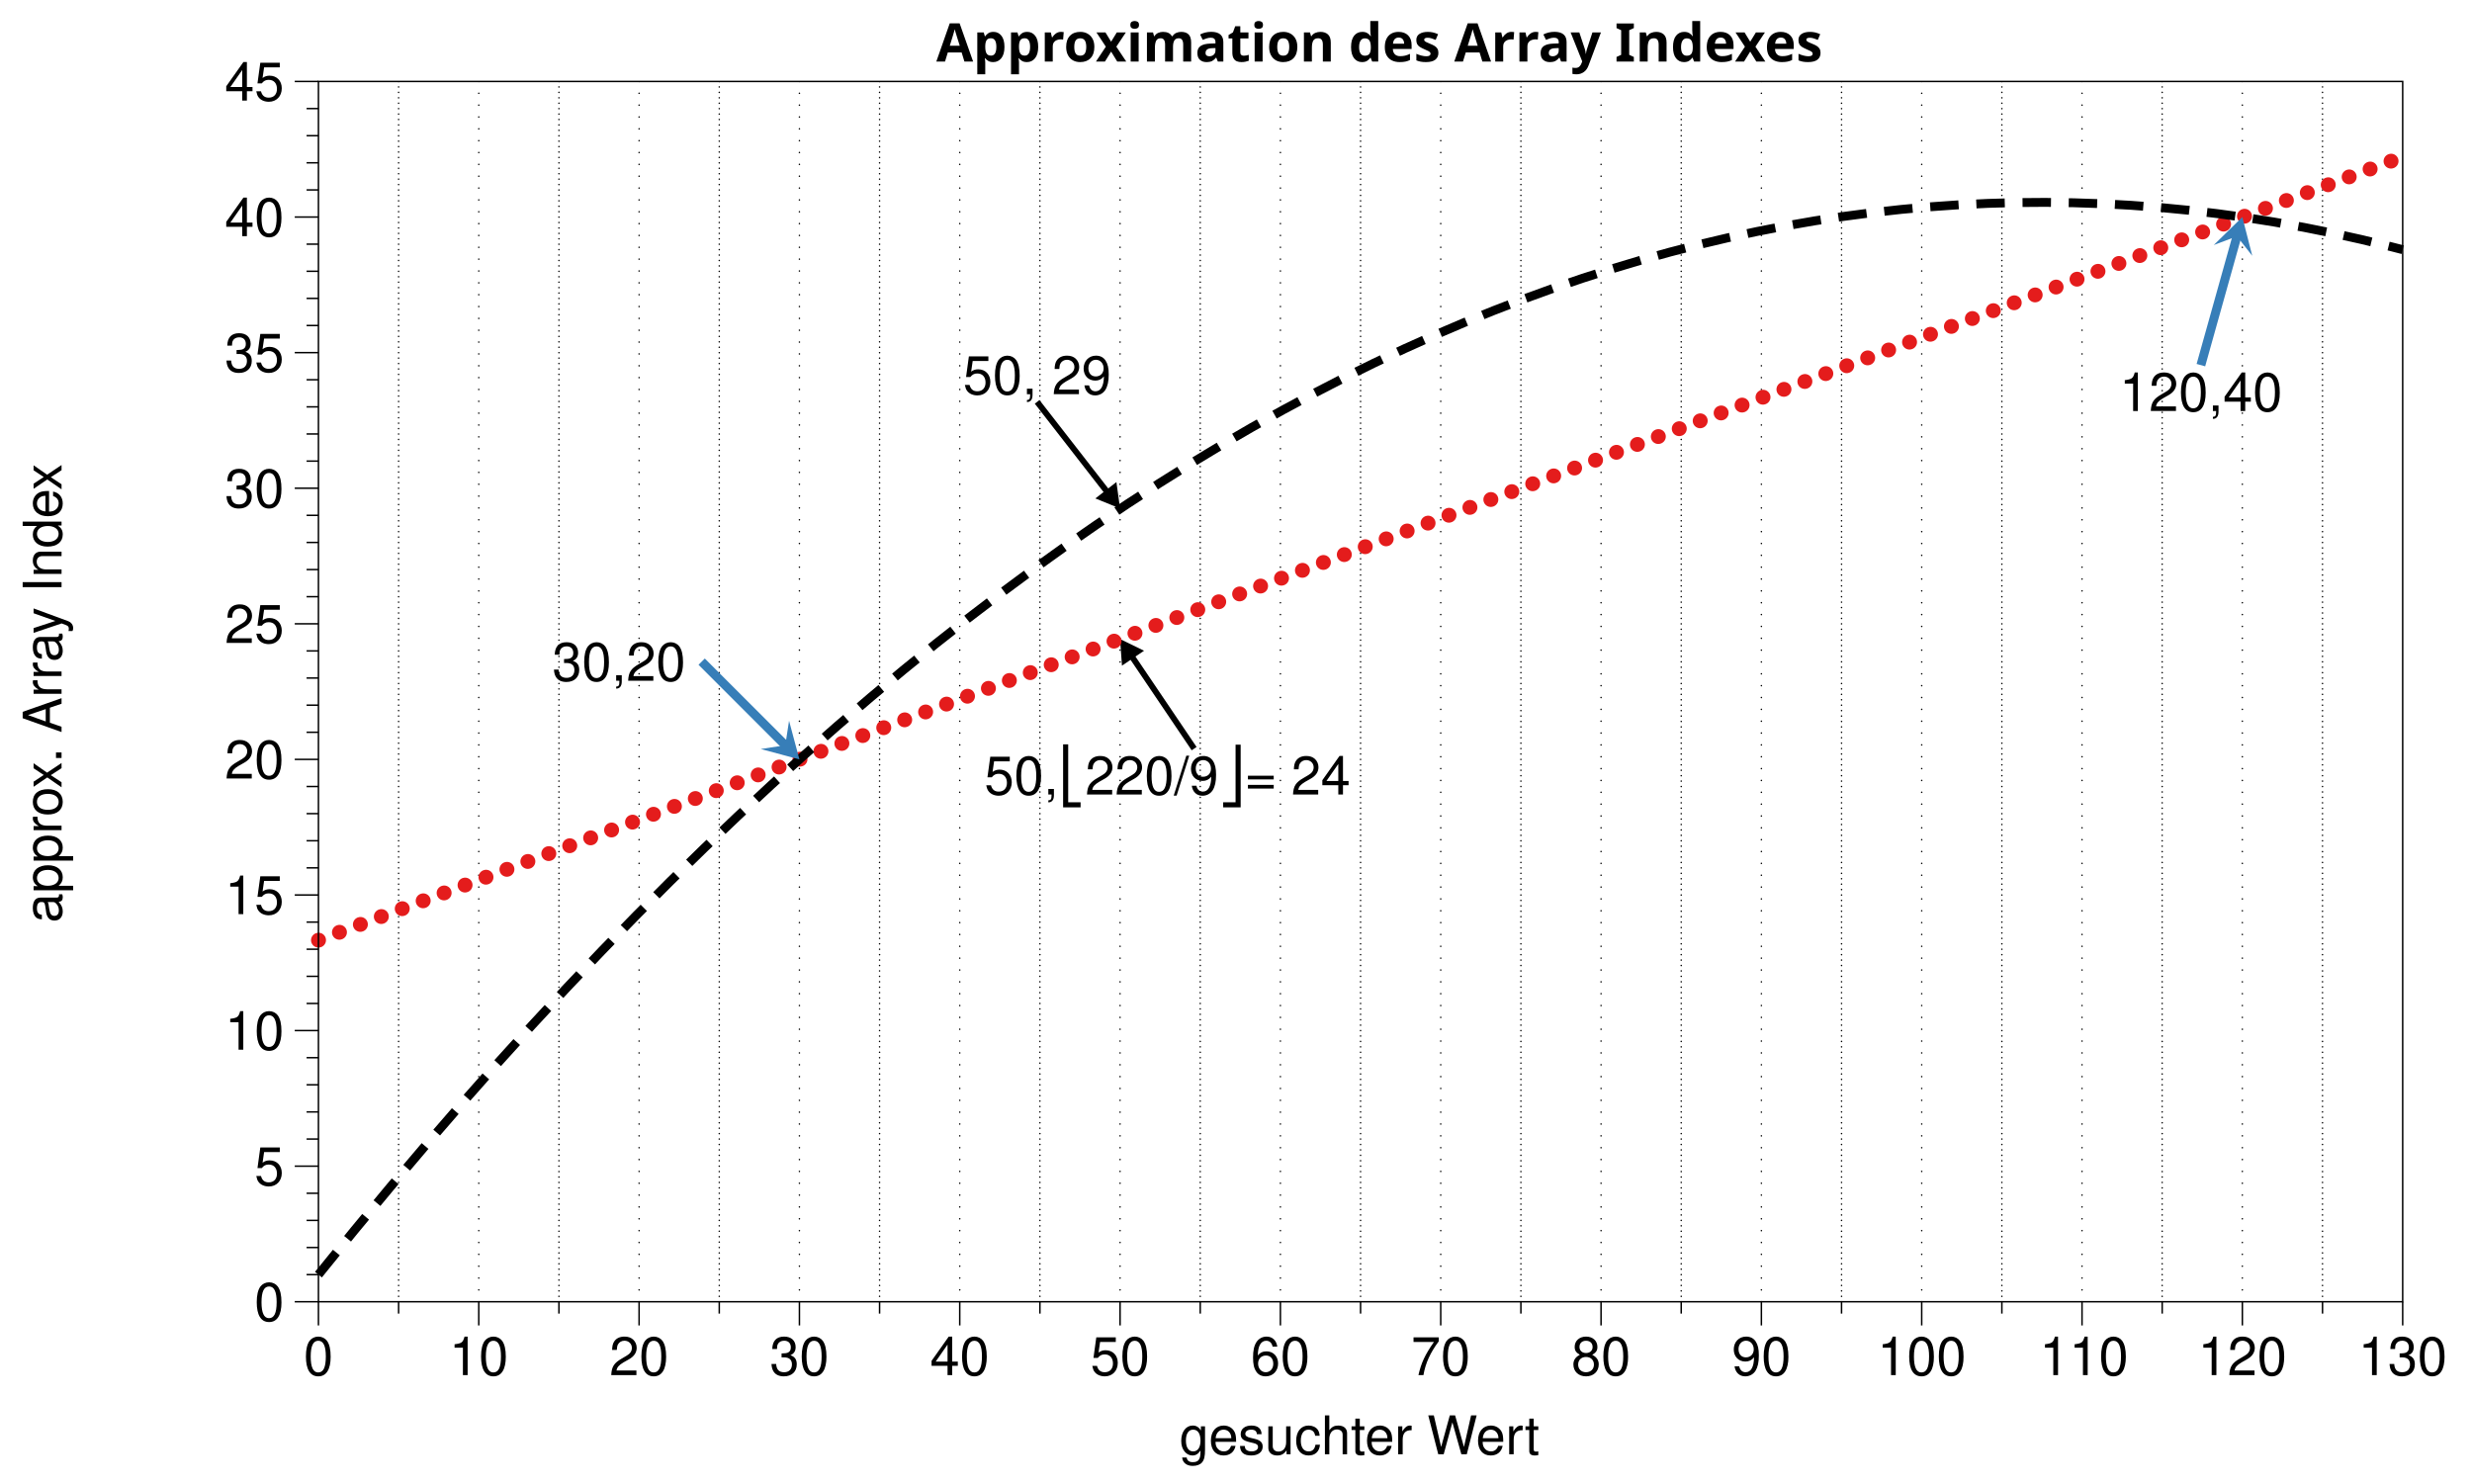
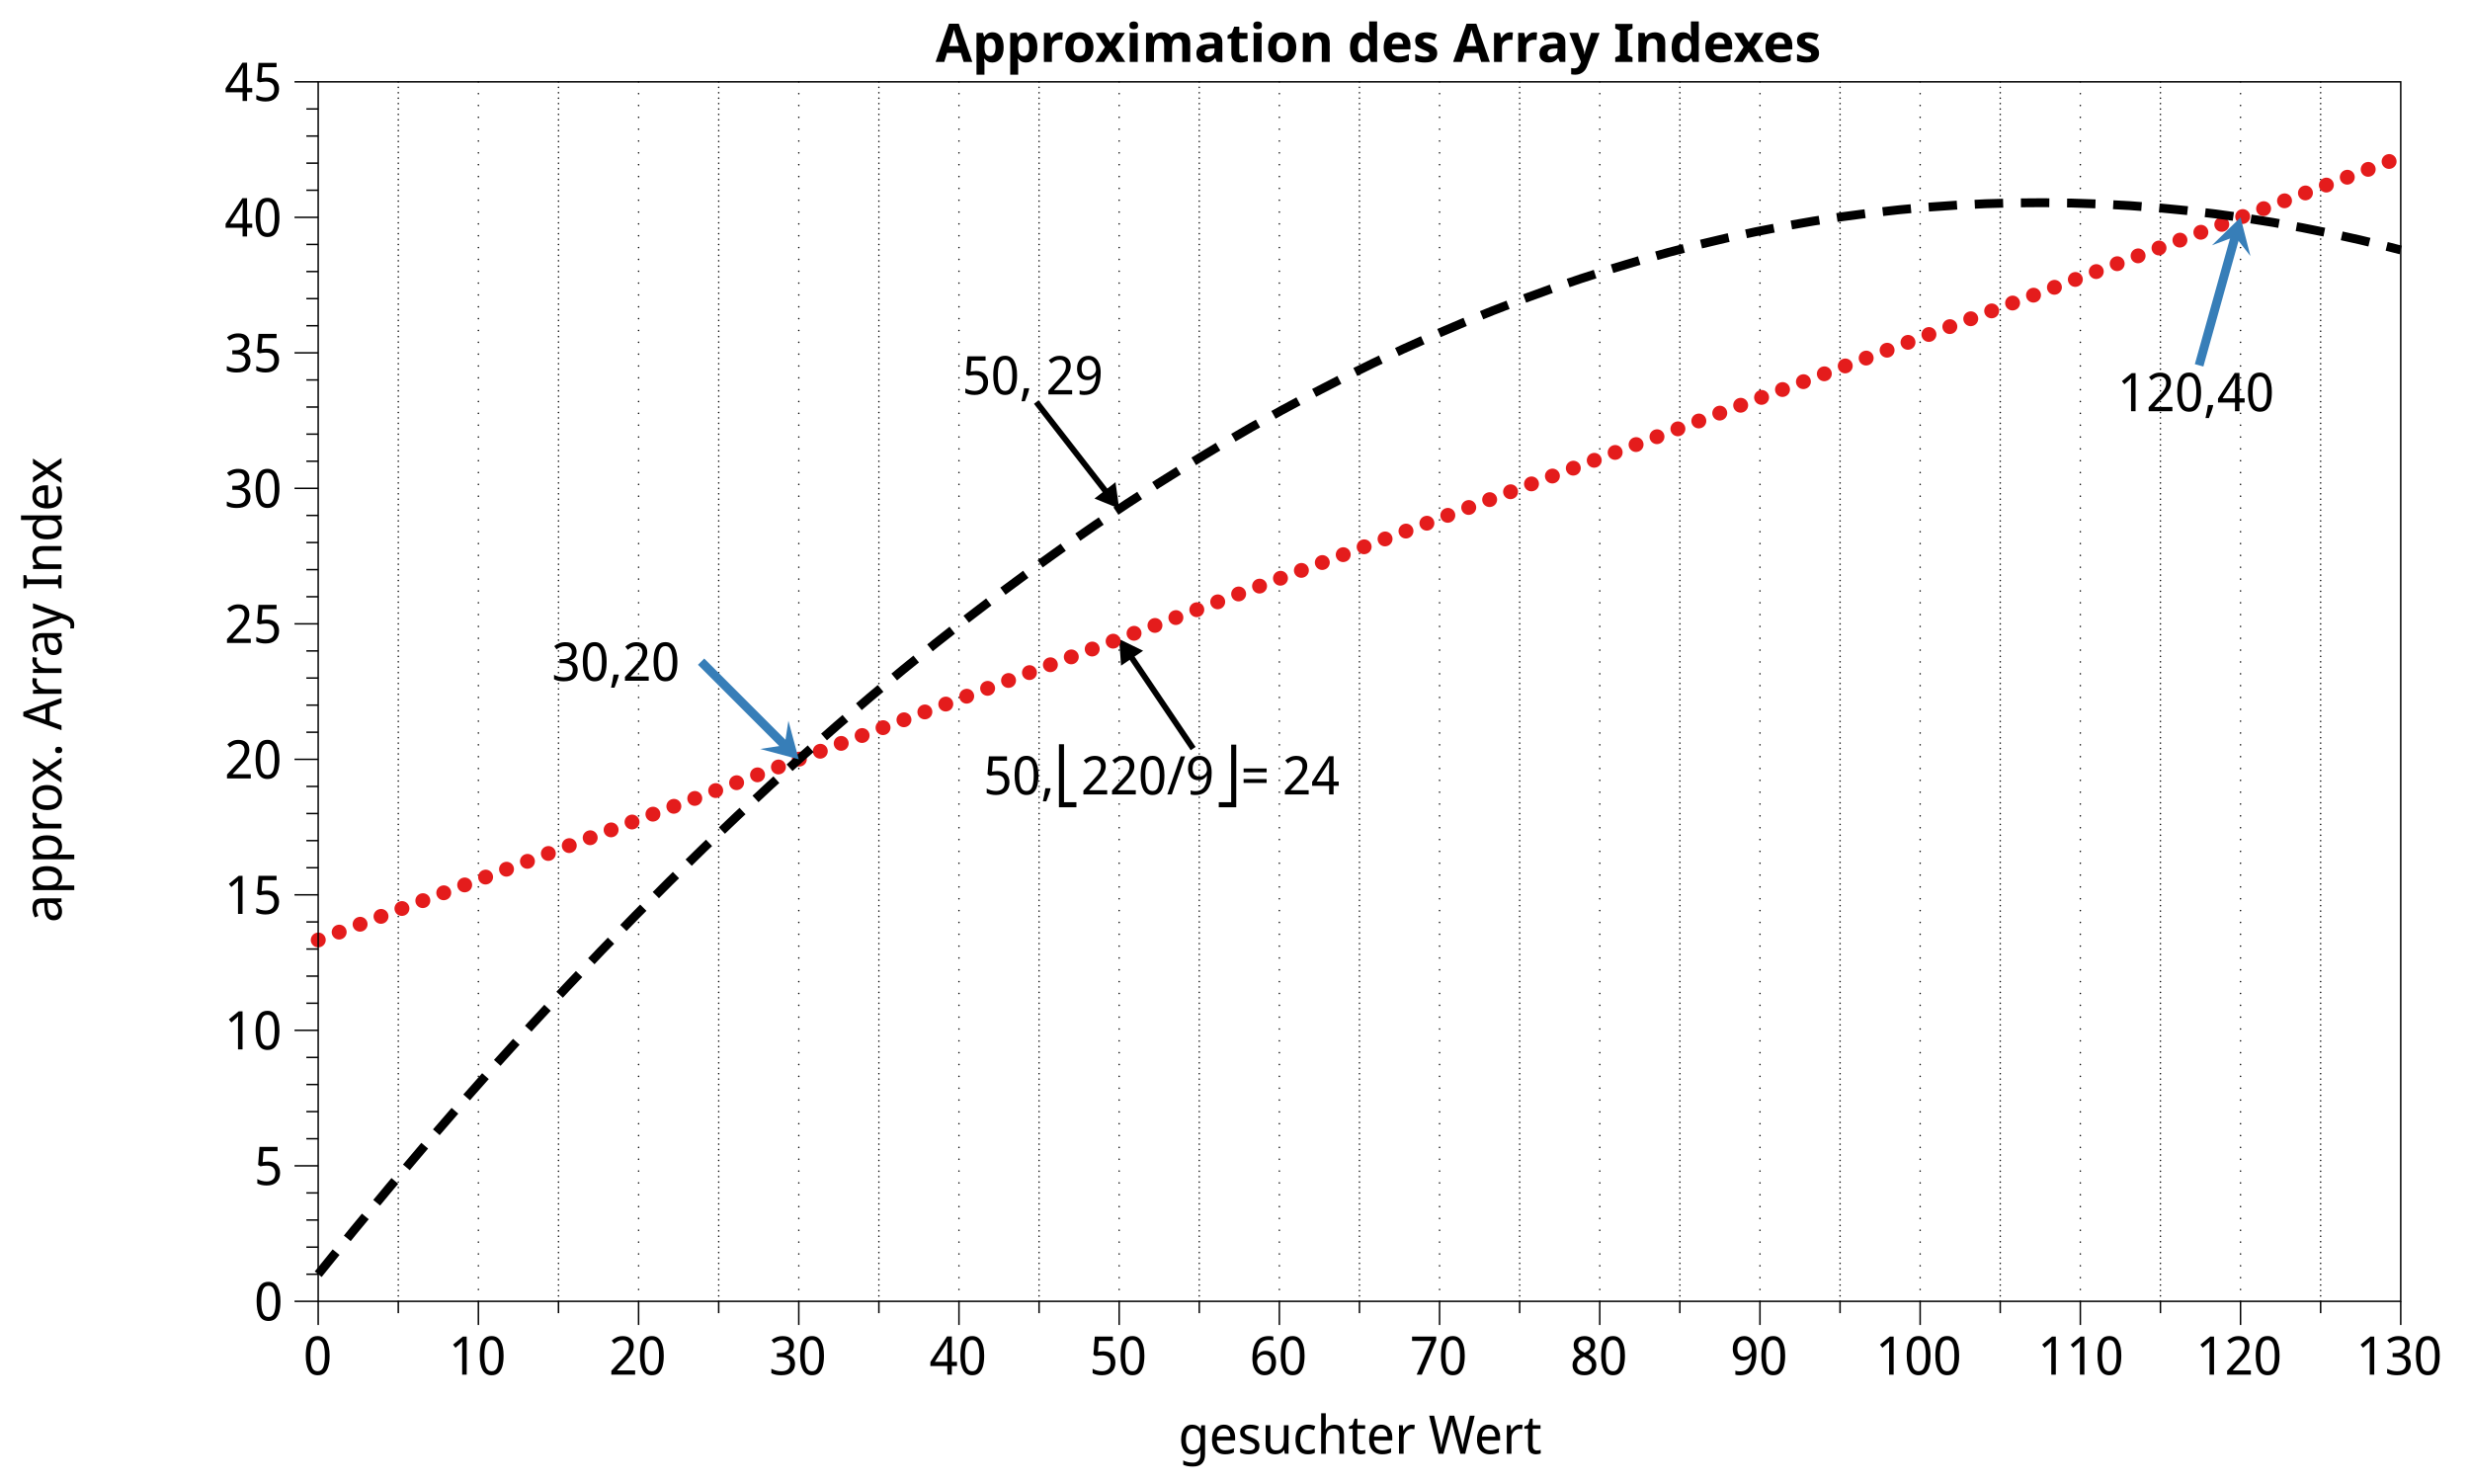
- <svg xmlns="http://www.w3.org/2000/svg" width="834.5" height="501" version="1.1">
+ <svg xmlns="http://www.w3.org/2000/svg" width="556" height="334" version="1.1" viewBox="0 0 834.5 501">
  <g>
    <g id="Background">
      <defs>
        <clipPath id="clipPath">
          <rect x="107.5" y="27.5" width="703.6" height="412" />
        </clipPath>
      </defs>
      <g id="Grid" clip-path="url(#clipPath)">
        <g>
          <path d="M 161.623 439.5 L 161.623 27.5 M 215.746 439.5 L 215.746 27.5 M 269.869 439.5 L 269.869 27.5                   M 323.992 439.5 L 323.992 27.5 M 378.115 439.5 L 378.115 27.5 M 432.238 439.5 L 432.238 27.5                   M 486.362 439.5 L 486.362 27.5 M 540.485 439.5 L 540.485 27.5 M 594.608 439.5 L 594.608 27.5                   M 648.731 439.5 L 648.731 27.5 M 702.854 439.5 L 702.854 27.5 M 756.977 439.5 L 756.977 27.5 " stroke="black" stroke-dasharray="0.01,3.99" stroke-linecap="round" fill="none" stroke-width="0.5" />
          <path d="M 134.562 439.5 L 134.562 27.5 M 188.685 439.5 L 188.685 27.5 M 242.808 439.5 L 242.808 27.5                   M 296.931 439.5 L 296.931 27.5 M 351.054 439.5 L 351.054 27.5 M 405.177 439.5 L 405.177 27.5                   M 459.3 439.5 L 459.3 27.5 M 513.423 439.5 L 513.423 27.5 M 567.546 439.5 L 567.546 27.5                   M 621.669 439.5 L 621.669 27.5 M 675.792 439.5 L 675.792 27.5 M 729.915 439.5 L 729.915 27.5                   M 784.038 439.5 L 784.038 27.5 " stroke="black" stroke-dasharray="0.009,1.822" stroke-dashoffset="0.005" stroke-linecap="round" fill="none" stroke-width="0.5" />
        </g>
      </g>
    </g>
    <g id="Commands">
      <g id="50_220_9_24">
-         <g font-family="Helvetica" font-size="18" fill="black">
+         <g font-family="Noto Sans Display" font-size="18" fill="black">
          <text x="332.315" y="268.252">50,⎣220/9⎦= 24</text>
        </g>
        <g>
          <path d="M 403.115, 252.759 L 381.475, 220.73          M 403.115, 252.759 L 381.475, 220.73 " stroke="black" fill="none" stroke-width="2" />
          <path d="M 378.115, 215.759 L 378.754, 224.741          L 386.211, 219.702 z " fill="black" stroke="none" />
        </g>
      </g>
      <g id="50_29">
-         <g font-family="Helvetica" font-size="18" fill="black">
+         <g font-family="Noto Sans Display" font-size="18" fill="black">
          <text x="325.093" y="133.094">50, 29</text>
        </g>
        <g>
          <path d="M 350.115, 135.677 L 374.432, 166.941          M 350.115, 135.677 L 374.432, 166.941 " stroke="black" fill="none" stroke-width="2" />
          <path d="M 378.115, 171.677 L 376.879, 162.757          L 369.775, 168.283 z " fill="black" stroke="none" />
        </g>
      </g>
      <g id="20_x_120_30_120_40_x_30_120_30">
        <path d="M 107.5 317.426 L 811.1 52.932 " stroke="rgb(228,28,28)" stroke-dasharray="0.05,7.5" stroke-linecap="round" fill="none" stroke-width="5" />
      </g>
      <g id="x_30_x_120_30_120_20_x_x_120_30_30_120_40_x_x_30_120_120_30">
        <path d="M 107.5 430.344 L 119.699 415.313 L 131.839 400.672 L 143.97 386.356 L 155.949 372.528                 L 167.774 359.18 L 179.581 346.152 L 191.386 333.423 L 203.079 321.109 L 214.729 309.132                 L 226.251 297.573 L 237.664 286.404 L 249.069 275.52 L 260.329 265.049 L 271.578 254.858                 L 282.731 245.022 L 293.885 235.452 L 304.987 226.191 L 315.935 217.317 L 326.915 208.675                 L 337.782 200.376 L 348.565 192.391 L 359.346 184.657 L 370.043 177.228 L 380.645 170.108                 L 391.201 163.257 L 401.712 156.673 L 412.242 150.314 L 422.653 144.261 L 433.019 138.464                 L 443.348 132.917 L 453.581 127.647 L 463.903 122.558 L 474.051 117.777 L 484.175 113.227                 L 494.236 108.924 L 504.261 104.851 L 514.279 100.996 L 524.284 97.36 L 534.199 93.969                 L 544.111 90.789 L 553.947 87.841 L 563.793 85.099 L 573.636 82.564 L 583.372 80.261                 L 593.219 78.138 L 602.959 76.243 L 612.661 74.557 L 622.325 73.078 L 632.095 71.786                 L 641.791 70.706 L 651.512 69.825 L 661.229 69.147 L 671.03 68.668 L 680.599 68.398                 L 690.336 68.326 L 699.957 68.453 L 709.599 68.78 L 719.346 69.312 L 729.145 70.053                 L 738.766 70.98 L 748.47 72.116 L 758.146 73.45 L 767.932 75.002 L 777.711 76.758                 L 787.498 78.721 L 797.293 80.891 L 807.132 83.277 L 811.1 84.298 " stroke="black" stroke-dasharray="9.6,6" stroke-linecap="butt" fill="none" stroke-width="3" />
      </g>
      <g id="30_20">
-         <g font-family="Helvetica" font-size="18" fill="black">
+         <g font-family="Noto Sans Display" font-size="18" fill="black">
          <text x="186.425" y="229.844">30,20</text>
        </g>
        <g>
          <path d="M 236.869, 223.389 L 266.687, 253.207          M 236.869, 223.389 L 266.687, 253.207 " stroke="rgb(55,126,184)" fill="none" stroke-width="3" />
          <path d="M 269.869, 256.389 L 266.369, 243.343          L 265.096, 251.616 L 256.823, 252.889 z " fill="rgb(55,126,184)" stroke="none" />
        </g>
      </g>
      <g id="120_40">
-         <g font-family="Helvetica" font-size="18" fill="black">
+         <g font-family="Noto Sans Display" font-size="18" fill="black">
          <text x="715.45" y="138.771">120,40</text>
        </g>
        <g>
          <path d="M 742.977, 123.278 L 755.764, 77.611          M 742.977, 123.278 L 755.764, 77.611 " stroke="rgb(55,126,184)" fill="none" stroke-width="3" />
          <path d="M 756.977, 73.278 L 747.322, 82.725          L 755.157, 79.778 L 760.322, 86.365 z " fill="rgb(55,126,184)" stroke="none" />
        </g>
      </g>
    </g>
    <g id="Foreground">
      <g id="Y_Axis">
-         <g transform="translate(20.7781,233.5) rotate(-90) translate(-20.7781,-233.5)" font-family="Helvetica" font-size="18" fill="black">
+         <g transform="translate(20.7781,233.5) rotate(-90) translate(-20.7781,-233.5)" font-family="Noto Sans Display" font-size="18" fill="black">
          <text x="-57.269" y="233.5">approx. Array Index</text>
        </g>
        <g id="Y_Labels">
-           <g font-family="Helvetica" font-size="18" fill="black">
+           <g font-family="Noto Sans Display" font-size="18" fill="black">
            <text x="85.889" y="445.956">0</text>
          </g>
-           <g font-family="Helvetica" font-size="18" fill="black">
+           <g font-family="Noto Sans Display" font-size="18" fill="black">
            <text x="85.889" y="400.178">5</text>
          </g>
-           <g font-family="Helvetica" font-size="18" fill="black">
+           <g font-family="Noto Sans Display" font-size="18" fill="black">
            <text x="75.879" y="354.4">10</text>
          </g>
-           <g font-family="Helvetica" font-size="18" fill="black">
+           <g font-family="Noto Sans Display" font-size="18" fill="black">
            <text x="75.879" y="308.622">15</text>
          </g>
-           <g font-family="Helvetica" font-size="18" fill="black">
+           <g font-family="Noto Sans Display" font-size="18" fill="black">
            <text x="75.879" y="262.844">20</text>
          </g>
-           <g font-family="Helvetica" font-size="18" fill="black">
+           <g font-family="Noto Sans Display" font-size="18" fill="black">
            <text x="75.879" y="217.067">25</text>
          </g>
-           <g font-family="Helvetica" font-size="18" fill="black">
+           <g font-family="Noto Sans Display" font-size="18" fill="black">
            <text x="75.879" y="171.289">30</text>
          </g>
-           <g font-family="Helvetica" font-size="18" fill="black">
+           <g font-family="Noto Sans Display" font-size="18" fill="black">
            <text x="75.879" y="125.511">35</text>
          </g>
-           <g font-family="Helvetica" font-size="18" fill="black">
+           <g font-family="Noto Sans Display" font-size="18" fill="black">
            <text x="75.879" y="79.733">40</text>
          </g>
-           <g font-family="Helvetica" font-size="18" fill="black">
+           <g font-family="Noto Sans Display" font-size="18" fill="black">
            <text x="75.879" y="33.956">45</text>
          </g>
        </g>
        <path d="M 99.5 439.5 L 107.5 439.5 M 103.5 430.344 L 107.5 430.344 M 103.5 421.189 L 107.5 421.189                 M 103.5 412.033 L 107.5 412.033 M 103.5 402.878 L 107.5 402.878 M 99.5 393.722 L 107.5 393.722                 M 103.5 384.567 L 107.5 384.567 M 103.5 375.411 L 107.5 375.411 M 103.5 366.256 L 107.5 366.256                 M 103.5 357.1 L 107.5 357.1 M 99.5 347.944 L 107.5 347.944 M 103.5 338.789 L 107.5 338.789                 M 103.5 329.633 L 107.5 329.633 M 103.5 320.478 L 107.5 320.478 M 103.5 311.322 L 107.5 311.322                 M 99.5 302.167 L 107.5 302.167 M 103.5 293.011 L 107.5 293.011 M 103.5 283.856 L 107.5 283.856                 M 103.5 274.7 L 107.5 274.7 M 103.5 265.544 L 107.5 265.544 M 99.5 256.389 L 107.5 256.389                 M 103.5 247.233 L 107.5 247.233 M 103.5 238.078 L 107.5 238.078 M 103.5 228.922 L 107.5 228.922                 M 103.5 219.767 L 107.5 219.767 M 99.5 210.611 L 107.5 210.611 M 103.5 201.456 L 107.5 201.456                 M 103.5 192.3 L 107.5 192.3 M 103.5 183.144 L 107.5 183.144 M 103.5 173.989 L 107.5 173.989                 M 99.5 164.833 L 107.5 164.833 M 103.5 155.678 L 107.5 155.678 M 103.5 146.522 L 107.5 146.522                 M 103.5 137.367 L 107.5 137.367 M 103.5 128.211 L 107.5 128.211 M 99.5 119.056 L 107.5 119.056                 M 103.5 109.9 L 107.5 109.9 M 103.5 100.744 L 107.5 100.744 M 103.5 91.589 L 107.5 91.589                 M 103.5 82.433 L 107.5 82.433 M 99.5 73.278 L 107.5 73.278 M 103.5 64.122 L 107.5 64.122                 M 103.5 54.967 L 107.5 54.967 M 103.5 45.811 L 107.5 45.811 M 103.5 36.656 L 107.5 36.656                 M 99.5 27.5 L 107.5 27.5 " stroke="black" fill="none" stroke-width="0.5" />
      </g>
      <g id="X_Axis">
-         <g font-family="Helvetica" font-size="18" fill="black">
+         <g font-family="Noto Sans Display" font-size="18" fill="black">
          <text x="398.136" y="491">gesuchter Wert</text>
        </g>
        <g>
-           <g font-family="Helvetica" font-size="18" fill="black">
+           <g font-family="Noto Sans Display" font-size="18" fill="black">
            <text x="102.495" y="464.284">0</text>
          </g>
-           <g font-family="Helvetica" font-size="18" fill="black">
+           <g font-family="Noto Sans Display" font-size="18" fill="black">
            <text x="151.612" y="464.284">10</text>
          </g>
-           <g font-family="Helvetica" font-size="18" fill="black">
+           <g font-family="Noto Sans Display" font-size="18" fill="black">
            <text x="205.735" y="464.284">20</text>
          </g>
-           <g font-family="Helvetica" font-size="18" fill="black">
+           <g font-family="Noto Sans Display" font-size="18" fill="black">
            <text x="259.858" y="464.284">30</text>
          </g>
-           <g font-family="Helvetica" font-size="18" fill="black">
+           <g font-family="Noto Sans Display" font-size="18" fill="black">
            <text x="313.982" y="464.284">40</text>
          </g>
-           <g font-family="Helvetica" font-size="18" fill="black">
+           <g font-family="Noto Sans Display" font-size="18" fill="black">
            <text x="368.105" y="464.284">50</text>
          </g>
-           <g font-family="Helvetica" font-size="18" fill="black">
+           <g font-family="Noto Sans Display" font-size="18" fill="black">
            <text x="422.228" y="464.284">60</text>
          </g>
-           <g font-family="Helvetica" font-size="18" fill="black">
+           <g font-family="Noto Sans Display" font-size="18" fill="black">
            <text x="476.351" y="464.284">70</text>
          </g>
-           <g font-family="Helvetica" font-size="18" fill="black">
+           <g font-family="Noto Sans Display" font-size="18" fill="black">
            <text x="530.474" y="464.284">80</text>
          </g>
-           <g font-family="Helvetica" font-size="18" fill="black">
+           <g font-family="Noto Sans Display" font-size="18" fill="black">
            <text x="584.597" y="464.284">90</text>
          </g>
-           <g font-family="Helvetica" font-size="18" fill="black">
+           <g font-family="Noto Sans Display" font-size="18" fill="black">
            <text x="633.715" y="464.284">100</text>
          </g>
-           <g font-family="Helvetica" font-size="18" fill="black">
+           <g font-family="Noto Sans Display" font-size="18" fill="black">
            <text x="688.501" y="464.284">110</text>
          </g>
-           <g font-family="Helvetica" font-size="18" fill="black">
+           <g font-family="Noto Sans Display" font-size="18" fill="black">
            <text x="741.961" y="464.284">120</text>
          </g>
-           <g font-family="Helvetica" font-size="18" fill="black">
+           <g font-family="Noto Sans Display" font-size="18" fill="black">
            <text x="796.084" y="464.284">130</text>
          </g>
        </g>
        <path d="M 107.5 447.5 L 107.5 439.5 M 161.623 447.5 L 161.623 439.5 M 215.746 447.5 L 215.746 439.5                 M 269.869 447.5 L 269.869 439.5 M 323.992 447.5 L 323.992 439.5 M 378.115 447.5 L 378.115 439.5                 M 432.238 447.5 L 432.238 439.5 M 486.362 447.5 L 486.362 439.5 M 540.485 447.5 L 540.485 439.5                 M 594.608 447.5 L 594.608 439.5 M 648.731 447.5 L 648.731 439.5 M 702.854 447.5 L 702.854 439.5                 M 756.977 447.5 L 756.977 439.5 M 811.1 447.5 L 811.1 439.5 M 134.562 443.5 L 134.562 439.5                 M 188.685 443.5 L 188.685 439.5 M 242.808 443.5 L 242.808 439.5 M 296.931 443.5 L 296.931 439.5                 M 351.054 443.5 L 351.054 439.5 M 405.177 443.5 L 405.177 439.5 M 459.3 443.5 L 459.3 439.5                 M 513.423 443.5 L 513.423 439.5 M 567.546 443.5 L 567.546 439.5 M 621.669 443.5 L 621.669 439.5                 M 675.792 443.5 L 675.792 439.5 M 729.915 443.5 L 729.915 439.5 M 784.038 443.5 L 784.038 439.5 " stroke="black" fill="none" stroke-width="0.5" />
      </g>
-       <g font-family="Helvetica" font-size="18" fill="black">
+       <g font-family="Noto Sans Display" font-size="18" fill="black">
        <g font-weight="bold">
          <text x="316.087" y="20.778" font-family="Helvetica-Bold">
          Approximation des Array Indexes
        </text>
        </g>
      </g>
      <path d="M 811.1 439.5 L 811.1 27.5 L 107.5 27.5 L 107.5 439.5 L 811.1 439.5 z " stroke="black" stroke-linecap="square" fill="none" stroke-width="0.5" />
    </g>
  </g>
</svg>
